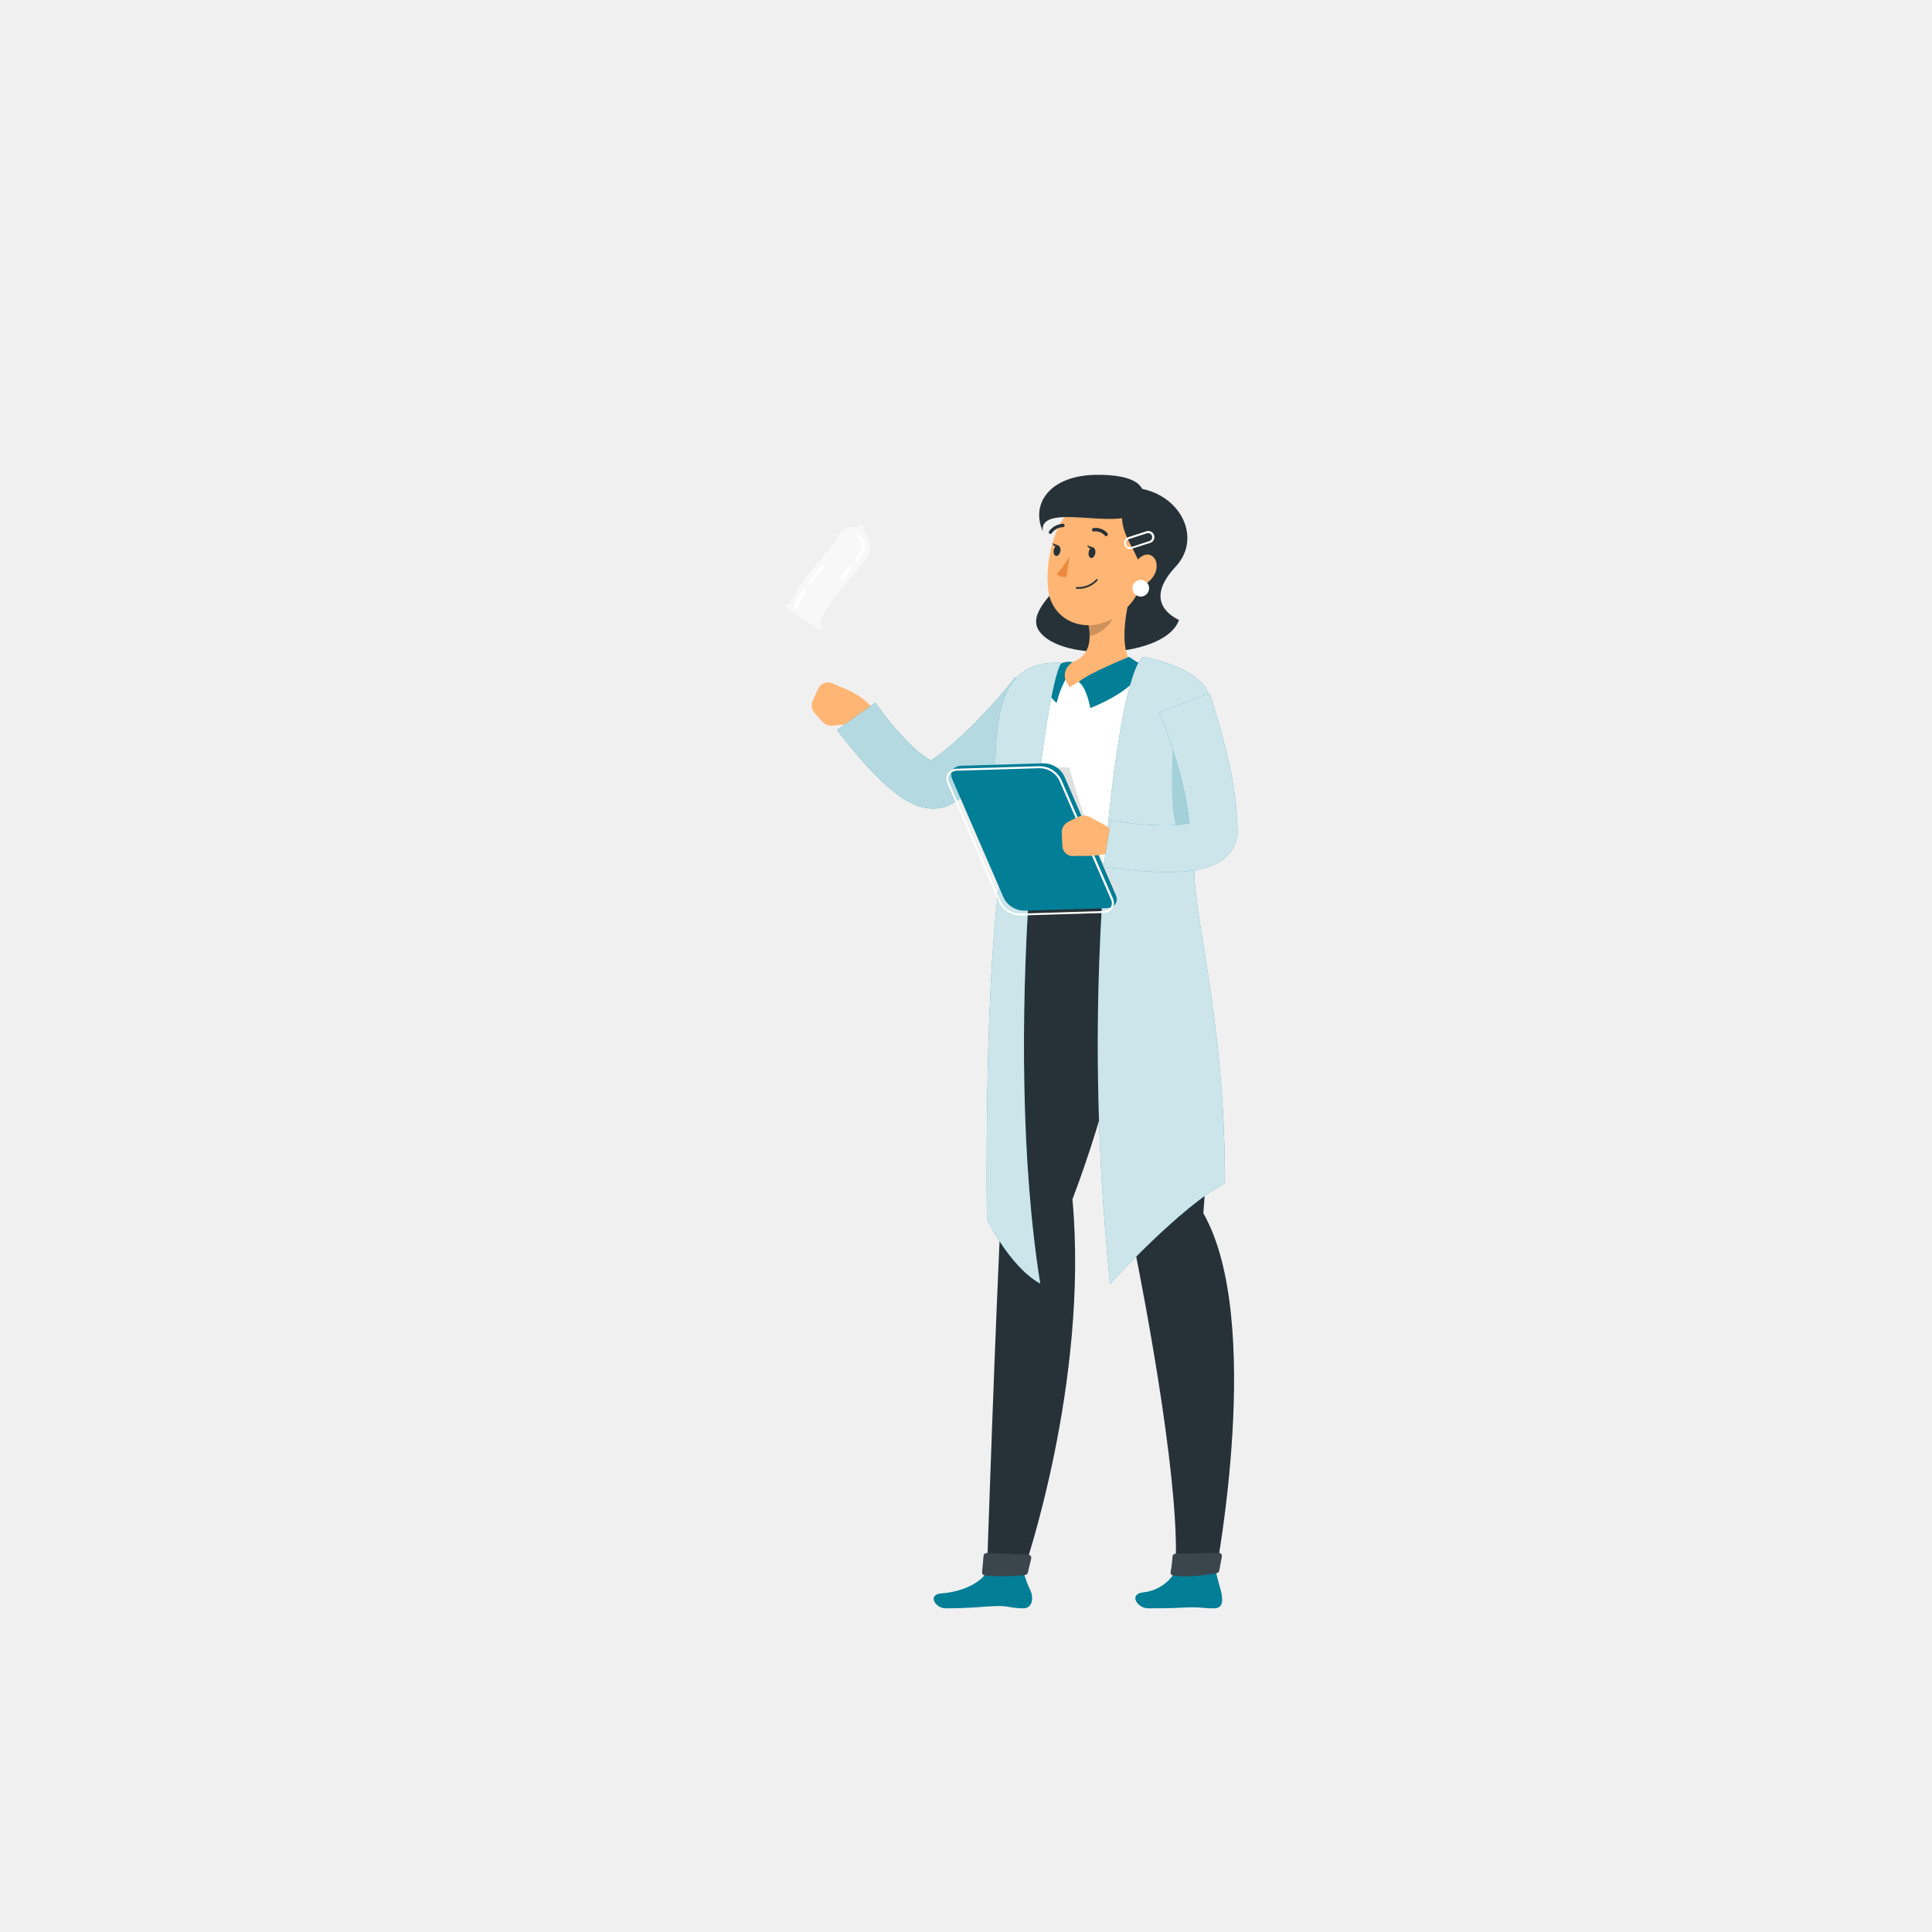
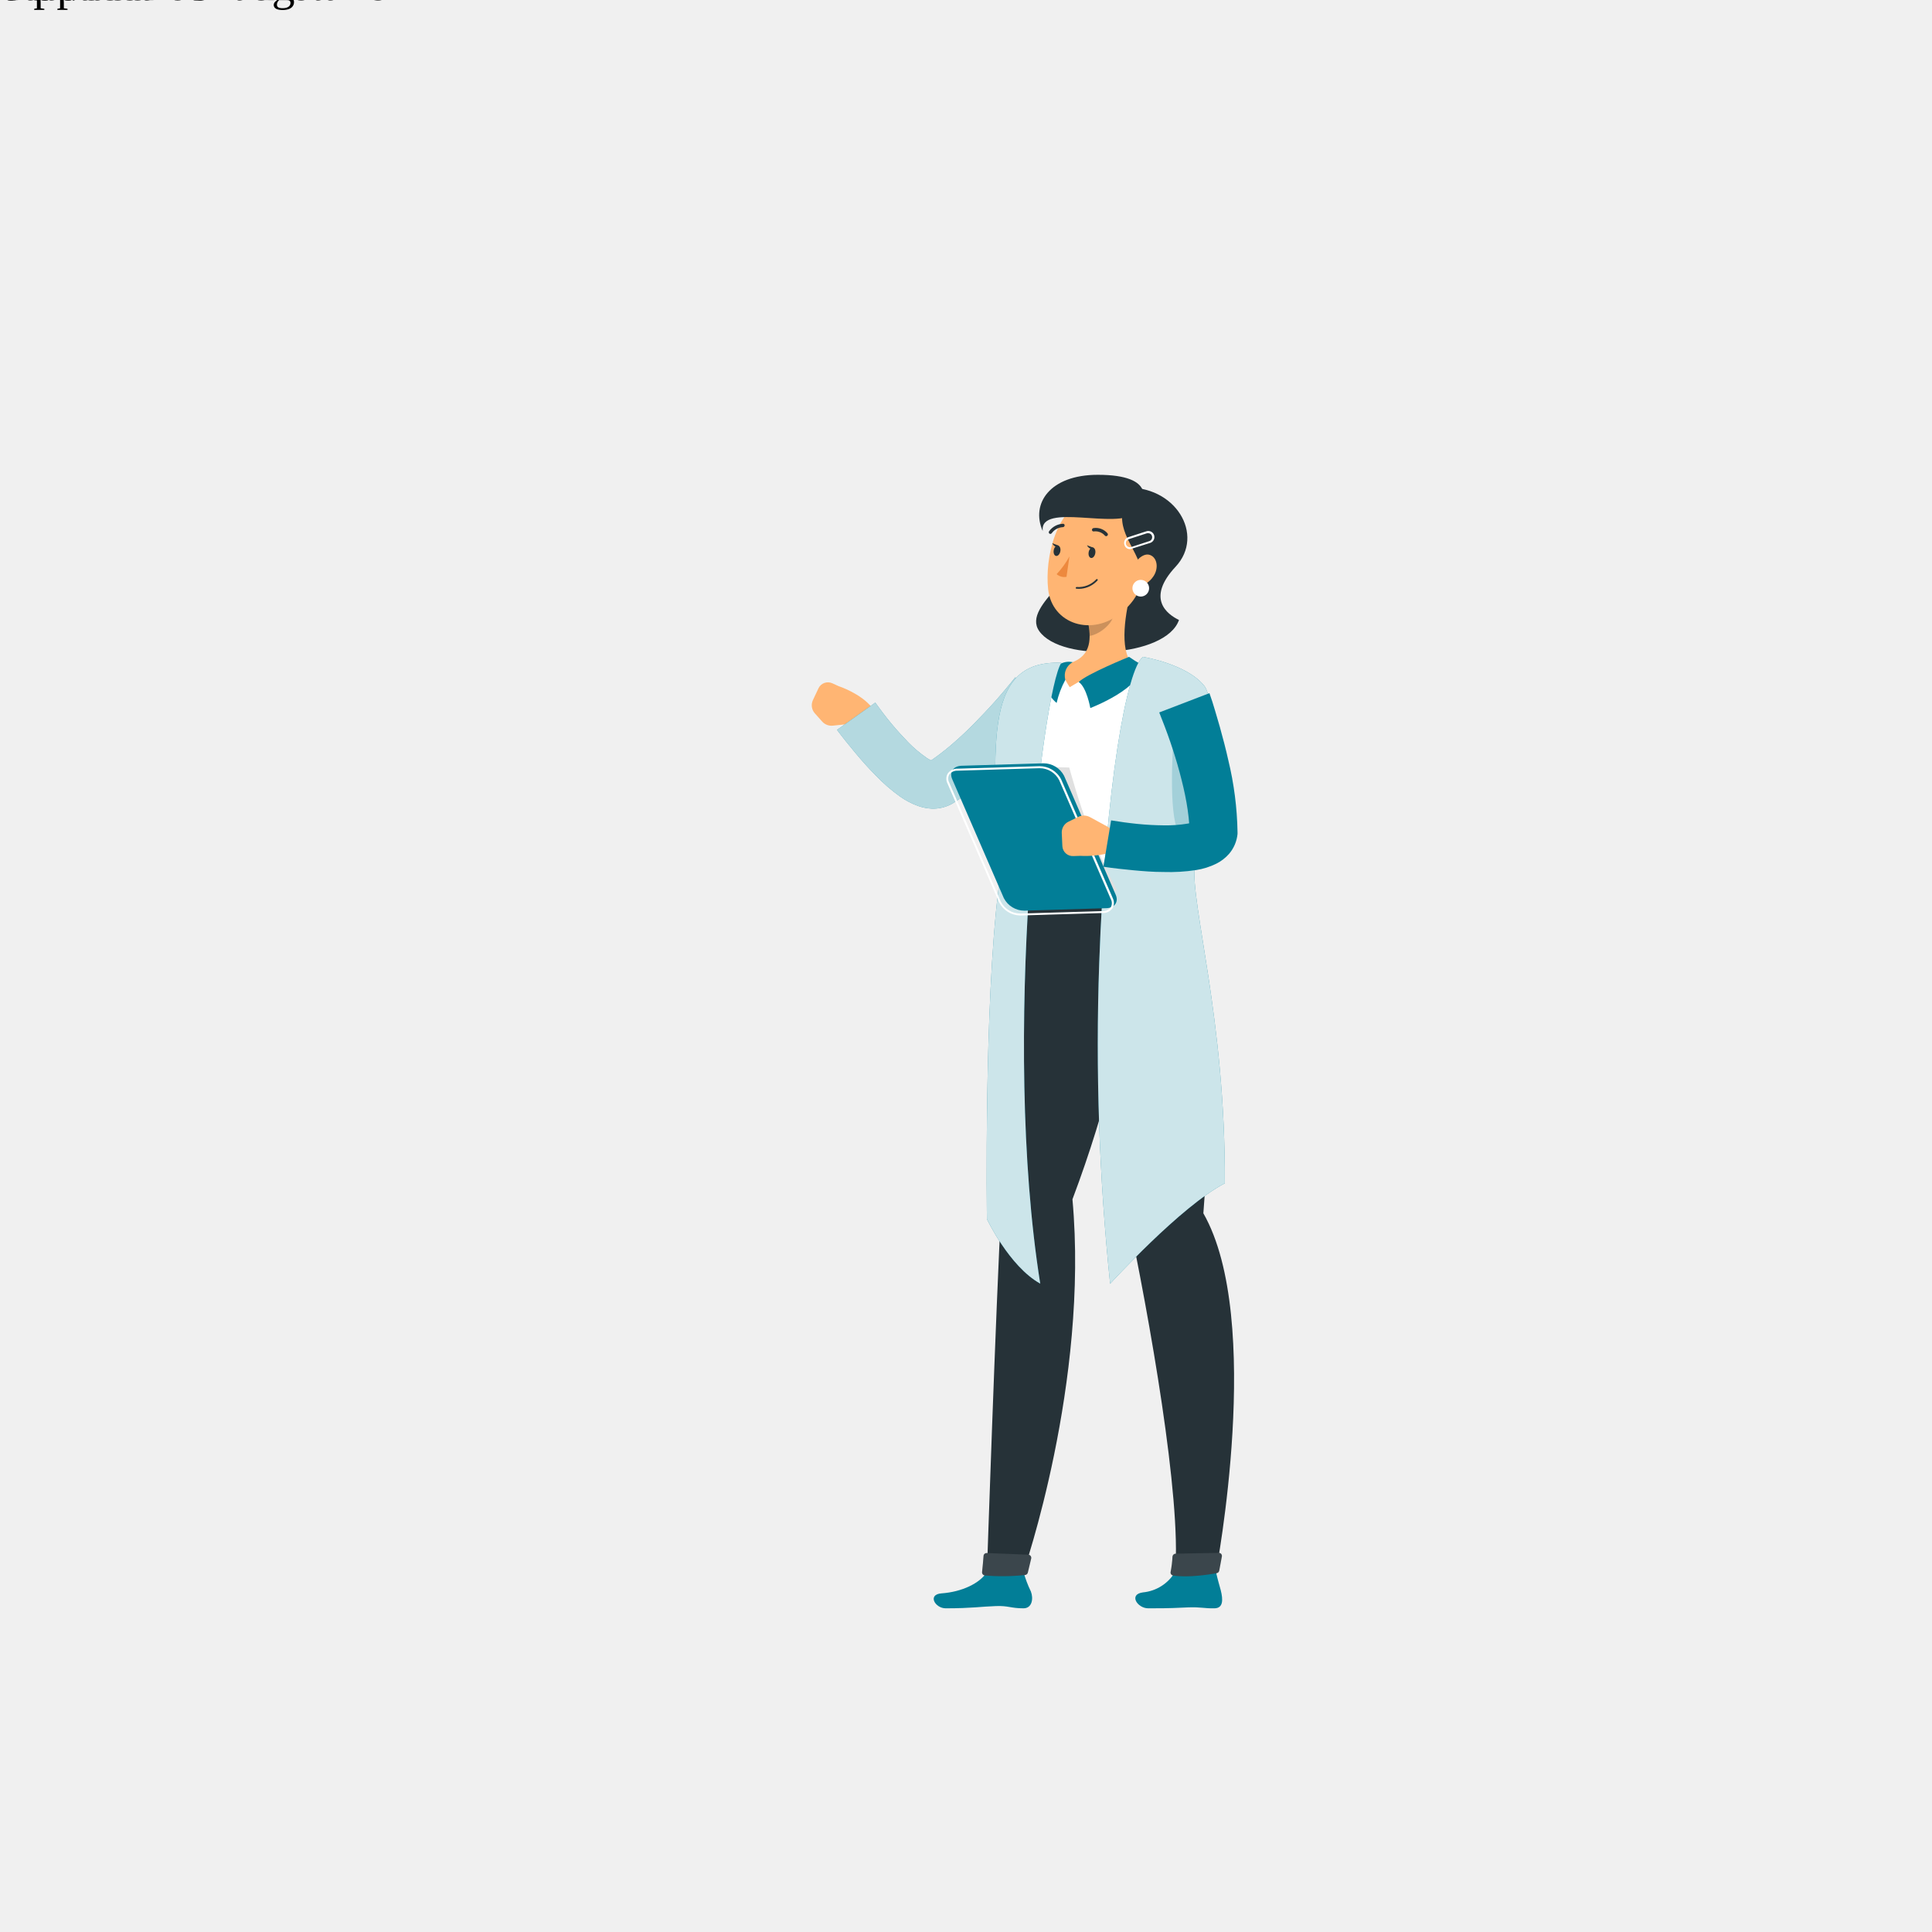
<svg xmlns="http://www.w3.org/2000/svg" viewBox="0 0 500 500">
  <g id="freepik--Character--inject-4">
    <path d="M290.93,126.21c13.24-.74,21,12.21,13.32,20.45s-2.22,12.29.87,13.79c-3.38,9.74-30.44,11.08-36.18,2.86-4.82-6.9,14-15.78,9.46-23.31S280.63,126,290.93,126.21Z" style="fill:#263238" />
    <path d="M210.9,184.63l1.86,2.09a3.25,3.25,0,0,0,2.78,1.08l4.89-.52a6.09,6.09,0,0,0,4.66-3.07l.59-1.06c-2.84-3.68-8.63-5.57-8.63-5.57l-1.59-.72a2.71,2.71,0,0,0-3.64,1.27l-1.47,3.13A3.12,3.12,0,0,0,210.9,184.63Z" style="fill:#ffb573" />
    <path d="M273.44,184.15c-1.07,1.2-2,2.24-3.07,3.33s-2.05,2.12-3.09,3.17c-2.09,2.09-4.2,4.16-6.4,6.16a93.73,93.73,0,0,1-14.55,11.25l-.05,0a4,4,0,0,1-.4.22,10.14,10.14,0,0,1-4.68,1,12.36,12.36,0,0,1-3.57-.69,19.49,19.49,0,0,1-4.67-2.43,45,45,0,0,1-6.35-5.51c-1.86-1.88-3.57-3.8-5.2-5.76s-3.19-3.87-4.79-6l9.9-7.05c1.24,1.74,2.69,3.65,4.12,5.38s3,3.43,4.51,5a33.12,33.12,0,0,0,4.64,3.9,7.79,7.79,0,0,0,1.74.9c.15.05.18,0,0,0a2.37,2.37,0,0,0-1.17.26l-.45.24a62.3,62.3,0,0,0,6.12-4.6c2-1.7,4-3.55,5.89-5.47s3.79-3.91,5.61-5.95c.9-1,1.8-2.06,2.68-3.11s1.77-2.13,2.53-3.1Z" style="fill:#027E97" />
    <path d="M273.44,184.15c-1.07,1.2-2,2.24-3.07,3.33s-2.05,2.12-3.09,3.17c-2.09,2.09-4.2,4.16-6.4,6.16a93.73,93.73,0,0,1-14.55,11.25l-.05,0a4,4,0,0,1-.4.22,10.14,10.14,0,0,1-4.68,1,12.36,12.36,0,0,1-3.57-.69,19.49,19.49,0,0,1-4.67-2.43,45,45,0,0,1-6.35-5.51c-1.86-1.88-3.57-3.8-5.2-5.76s-3.19-3.87-4.79-6l9.9-7.05c1.24,1.74,2.69,3.65,4.12,5.38s3,3.43,4.51,5a33.12,33.12,0,0,0,4.64,3.9,7.79,7.79,0,0,0,1.74.9c.15.05.18,0,0,0a2.37,2.37,0,0,0-1.17.26l-.45.24a62.3,62.3,0,0,0,6.12-4.6c2-1.7,4-3.55,5.89-5.47s3.79-3.91,5.61-5.95c.9-1,1.8-2.06,2.68-3.11s1.77-2.13,2.53-3.1Z" style="fill:#fff;opacity:0.7" />
    <path d="M297.14,416.23c7,0,6.46-.11,10.37-.24,3.35-.12,4.14.3,6.82.24,2.25-.05,2.22-2.2,1.6-4.67-.32-1.24-.81-2.76-1.24-4.77H304.13a10.86,10.86,0,0,1-8.35,5.32C292,412.61,294.37,416.23,297.14,416.23Z" style="fill:#027E97" />
    <path d="M244.73,416.23c6.83,0,9.13-.45,13-.58,3.3-.12,3.81.58,7.15.58,2.21,0,2.63-2.49,1.91-4.36a28.7,28.7,0,0,1-1.91-5.08h-9.43c-1.84,3-6.57,5.2-11.77,5.57C239.93,412.63,242,416.23,244.73,416.23Z" style="fill:#027E97" />
    <path d="M261.43,230s-3.66,49.16-2.21,80.38c-1.56,29.31-3.8,96.43-3.8,96.43.16,1.5,8.05.9,9.43,0,0,0,17-48.89,12.7-96.43C296.23,260.78,294.14,230,294.14,230Z" style="fill:#263238" />
    <path d="M271.24,230s14.51,55.49,20.27,82.74c6.06,28.61,14.24,75.06,12.62,94.07,1.6.95,7.33,1,10.56,0,0,0,12.47-65.26-3.26-92.81,5.5-67.79-12.47-84-12.47-84Z" style="fill:#263238" />
    <path d="M303.44,402.83a28.59,28.59,0,0,1-.47,3.91.78.78,0,0,0,.65,1c3.85.62,9.47-.28,11.25-.6a.82.82,0,0,0,.67-.67l.68-3.65a.79.79,0,0,0-.8-.94l-11.17.21A.83.83,0,0,0,303.44,402.83Z" style="fill:#263238" />
    <path d="M303.44,402.83a28.59,28.59,0,0,1-.47,3.91.78.78,0,0,0,.65,1c3.85.62,9.47-.28,11.25-.6a.82.82,0,0,0,.67-.67l.68-3.65a.79.79,0,0,0-.8-.94l-11.17.21A.83.83,0,0,0,303.44,402.83Z" style="fill:#fff;opacity:0.1" />
    <path d="M254.54,402.66c-.08,1-.22,2.83-.38,4.17a.81.81,0,0,0,.7.9,56,56,0,0,0,10.41-.12A.81.81,0,0,0,266,407l.87-3.65a.82.82,0,0,0-.76-1l-10.71-.42A.79.79,0,0,0,254.54,402.66Z" style="fill:#263238" />
    <path d="M254.54,402.66c-.08,1-.22,2.83-.38,4.17a.81.81,0,0,0,.7.9,56,56,0,0,0,10.41-.12A.81.81,0,0,0,266,407l.87-3.65a.82.82,0,0,0-.76-1l-10.71-.42A.79.79,0,0,0,254.54,402.66Z" style="fill:#fff;opacity:0.1" />
    <path d="M259.31,185.79a167.31,167.31,0,0,0,.24,17.17c.29,7.46.8,14.79,1.88,27H299c-.75-10.58.48-22.62,7.22-46.41a8.76,8.76,0,0,0-7.49-11.38c-1.49-.15-3.06-.27-4.68-.35a118.08,118.08,0,0,0-17,0c-1.86.17-3.77.4-5.61.65A14.12,14.12,0,0,0,259.31,185.79Z" style="fill:#fff" />
    <path d="M292.81,152.65c-1.48,5.48-3.3,15.53.26,19.19,0,0-5.19-.78-16.22,6-3.19-4.58-.82-6-.82-6,6.22-1.46,6.4-6,5.66-10.26Z" style="fill:#ffb573" />
    <path d="M279.17,176.5c2.07,1.38,3,6.74,3,6.74s13.72-5.19,13.22-11.25a35.16,35.16,0,0,1-3.19-2S281.29,174.41,279.17,176.5Z" style="fill:#027E97" />
    <path d="M275.72,175.92a23.5,23.5,0,0,0-2.27,6c-5.51-4.55.9-10.07.9-10.07a4.65,4.65,0,0,1,3.28-.47A3.88,3.88,0,0,0,275.72,175.92Z" style="fill:#027E97" />
    <path d="M288.28,156.29l-6.59,5.29a17.36,17.36,0,0,1,.3,3c2.36-.34,5.76-2.9,6.19-5.34A8.29,8.29,0,0,0,288.28,156.29Z" style="opacity:0.2" />
    <path d="M297.49,141.65c-1.66,8.85-2.18,12.62-7.23,16.87-7.6,6.39-18,3-19-6-.89-8.12,2-21.24,11.1-24.16A11.53,11.53,0,0,1,297.49,141.65Z" style="fill:#ffb573" />
    <path d="M291.09,130.15c-2.69,7.16,3.07,11.42,4.35,17.61C302.11,143.33,302.58,124.81,291.09,130.15Z" style="fill:#263238" />
    <path d="M292.44,142.12a1.58,1.58,0,0,1-.71-.17A1.53,1.53,0,0,1,291,141a1.57,1.57,0,0,1,.09-1.2,1.59,1.59,0,0,1,.91-.78l4.68-1.52a1.57,1.57,0,1,1,1,3h0L292.92,142A1.61,1.61,0,0,1,292.44,142.12Zm4.68-4.16a1,1,0,0,0-.33.06l-4.68,1.52a1.07,1.07,0,0,0-.69,1.34,1.08,1.08,0,0,0,.53.62,1.07,1.07,0,0,0,.82.07l4.68-1.53a1.06,1.06,0,0,0,.68-1.34,1,1,0,0,0-.53-.62A1,1,0,0,0,297.12,138Zm.41,2.32Z" style="fill:#fff" />
    <path d="M283.47,143.12c-.11.75-.58,1.33-1.06,1.29s-.78-.67-.68-1.42.59-1.33,1.07-1.29S283.58,142.37,283.47,143.12Z" style="fill:#263238" />
    <path d="M274.43,142.59c-.11.75-.59,1.33-1.07,1.29s-.78-.67-.67-1.42.58-1.33,1.06-1.29S274.53,141.84,274.43,142.59Z" style="fill:#263238" />
    <path d="M274,141.22l-1.69-.64S273,142.05,274,141.22Z" style="fill:#263238" />
    <path d="M276.77,144a22.25,22.25,0,0,1-3.31,4.59,3,3,0,0,0,2.55.69Z" style="fill:#ed893e" />
    <path d="M279.83,152.36a7.37,7.37,0,0,1-1.25,0,.2.2,0,0,1-.18-.24.24.24,0,0,1,.25-.2,6.28,6.28,0,0,0,5.07-2,.21.21,0,0,1,.31,0,.22.22,0,0,1,0,.31A6.66,6.66,0,0,1,279.83,152.36Z" style="fill:#263238" />
    <path d="M298.49,149.17a6.17,6.17,0,0,1-4.21,2.7c-2.12.24-2.66-2.23-1.63-4.46.93-2,3.14-4.55,5.06-3.75S299.82,147.27,298.49,149.17Z" style="fill:#ffb573" />
    <path d="M297.39,152.23a2.16,2.16,0,1,1-2.16-2.16A2.16,2.16,0,0,1,297.39,152.23Z" style="fill:#fff" />
    <path d="M286.26,138.77a.41.41,0,0,1-.3-.14,3.27,3.27,0,0,0-2.87-1.1.41.41,0,0,1-.49-.34.48.48,0,0,1,.38-.52,4,4,0,0,1,3.64,1.35.44.44,0,0,1-.05.62A.53.53,0,0,1,286.26,138.77Z" style="fill:#263238" />
    <path d="M271.89,138.17a.43.43,0,0,1-.31-.08.44.44,0,0,1-.06-.62,4.66,4.66,0,0,1,3.62-1.92.4.4,0,0,1,.38.46.47.47,0,0,1-.48.42,3.73,3.73,0,0,0-2.85,1.56A.5.5,0,0,1,271.89,138.17Z" style="fill:#263238" />
    <path d="M283,141.76l-1.69-.65S282,142.58,283,141.76Z" style="fill:#263238" />
    <path d="M295.82,170c-4.17,2.86-9.75,33.62-11.35,79.38a600,600,0,0,0,2.83,82.86s18.27-20.08,29.68-26c.22-42.7-8.87-71.87-7.82-82.65s7-40.59,2.43-46.19S295.82,170,295.82,170Z" style="fill:#027E97" />
    <path d="M295.82,170c-4.17,2.86-9.75,33.62-11.35,79.38a600,600,0,0,0,2.83,82.86s18.27-20.08,29.68-26c.22-42.7-8.87-71.87-7.82-82.65s7-40.59,2.43-46.19S295.82,170,295.82,170Z" style="fill:#fff;opacity:0.8" />
    <path d="M274.68,171.53c-4.86,7.21-15.61,97-5.47,160.67-8-4.44-13.79-16.7-13.79-16.7s-.79-55.42,3-85.52C257.64,194.64,253.44,170.7,274.68,171.53Z" style="fill:#027E97" />
    <path d="M274.68,171.53c-4.86,7.21-15.61,97-5.47,160.67-8-4.44-13.79-16.7-13.79-16.7s-.79-55.42,3-85.52C257.64,194.64,253.44,170.7,274.68,171.53Z" style="fill:#fff;opacity:0.8" />
    <path d="M289.09,230.41a162.59,162.59,0,0,1-6.83-14.78c-3.08-7.78-5.54-17-5.54-17s-23.32-.88-27.66,1.75c2.54,9.89,13.56,33.75,13.56,33.75S280.25,233.82,289.09,230.41Z" style="fill:#e0e0e0" />
    <path d="M265.12,235.68l21.2-.64c2.13-.06,3.23-1.62,2.43-3.46l-13.37-30.81a6,6,0,0,0-5.33-3.23l-21.2.64c-2.13.06-3.22,1.62-2.42,3.46l13.37,30.81A6,6,0,0,0,265.12,235.68Z" style="fill:#027E97" />
    <path d="M264,236.93a6.28,6.28,0,0,1-5.42-3.38L245.2,202.74a2.66,2.66,0,0,1,.08-2.55,3,3,0,0,1,2.57-1.26l21.19-.64a6.28,6.28,0,0,1,5.57,3.38L288,232.48a2.71,2.71,0,0,1-.08,2.56,3,3,0,0,1-2.57,1.25l-21.2.64H264Zm.13-.5v0l21.2-.64a2.55,2.55,0,0,0,2.15-1,2.19,2.19,0,0,0,0-2.09l-13.37-30.81a5.68,5.68,0,0,0-5.09-3.08l-21.2.64a2.57,2.57,0,0,0-2.16,1,2.2,2.2,0,0,0,0,2.09L259,233.35A5.71,5.71,0,0,0,264.12,236.43Z" style="fill:#fff" />
    <path d="M276.56,212.63l2.51-1.23a3.28,3.28,0,0,1,3,.06l4.32,2.35a6,6,0,0,1,3.13,4.61l.15,1.21c-4,2.32-10.1,1.86-10.1,1.86l-1.75.06a2.71,2.71,0,0,1-2.88-2.57l-.16-3.45A3.1,3.1,0,0,1,276.56,212.63Z" style="fill:#ffb573" />
    <path d="M303.77,189.09c-.84,13.74-.89,26.32,2.78,28.44C310.85,213.3,310.54,207.38,303.77,189.09Z" style="fill:#027E97;opacity:0.2" />
    <path d="M313,179.39c.54,1.54,1,2.91,1.41,4.36s.86,2.86,1.26,4.3c.8,2.88,1.57,5.77,2.22,8.71a85.09,85.09,0,0,1,2.38,18.55,3.39,3.39,0,0,1,0,.45v.06a9.25,9.25,0,0,1-2.16,5.12,10.78,10.78,0,0,1-3.31,2.57,18,18,0,0,1-5.25,1.66,45.7,45.7,0,0,1-8.47.5c-2.67,0-5.25-.21-7.81-.45s-5.05-.51-7.72-.91l2-12c2.16.36,4.56.69,6.84.92s4.6.35,6.82.37a33.92,33.92,0,0,0,6.15-.45,6.85,6.85,0,0,0,1.72-.53c.07,0-.08,0-.42.36a3.29,3.29,0,0,0-.76,1.79l0,.52a57.19,57.19,0,0,0-.83-7.57c-.45-2.6-1.09-5.24-1.79-7.86s-1.52-5.25-2.41-7.85c-.45-1.3-.91-2.6-1.4-3.88s-1-2.61-1.46-3.75Z" style="fill:#027E97" />
-     <path d="M313,179.39c.54,1.54,1,2.91,1.41,4.36s.86,2.86,1.26,4.3c.8,2.88,1.57,5.77,2.22,8.71a85.09,85.09,0,0,1,2.38,18.55,3.39,3.39,0,0,1,0,.45v.06a9.25,9.25,0,0,1-2.16,5.12,10.78,10.78,0,0,1-3.31,2.57,18,18,0,0,1-5.25,1.66,45.7,45.7,0,0,1-8.47.5c-2.67,0-5.25-.21-7.81-.45s-5.05-.51-7.72-.91l2-12c2.16.36,4.56.69,6.84.92s4.6.35,6.82.37a33.92,33.92,0,0,0,6.15-.45,6.85,6.85,0,0,0,1.72-.53c.07,0-.08,0-.42.36a3.29,3.29,0,0,0-.76,1.79l0,.52a57.19,57.19,0,0,0-.83-7.57c-.45-2.6-1.09-5.24-1.79-7.86s-1.52-5.25-2.41-7.85c-.45-1.3-.91-2.6-1.4-3.88s-1-2.61-1.46-3.75Z" style="fill:#fff;opacity:0.8" />
    <path d="M293.79,132.71c-4.51,4.51-24.74-2.8-23.94,4.7-3.12-7,1.79-14.53,14.26-14.53C299.37,122.88,296.53,130,293.79,132.71Z" style="fill:#263238" />
-     <path d="M212.42,161.51l-.29-.19c2.58-6.93,8.81-11.49,12.5-17.7,1.19-2,.39-4.73-1.34-6.27l.18-.38a.77.77,0,0,0-.36-1h0a.77.77,0,0,0-1,.37l-.1.2c-1.91-.76-3.91.17-5.07,2.09-3.69,6.21-9.92,10.77-12.5,17.7h0a.74.74,0,0,0-1,.22.73.73,0,0,0,.22,1l8,5.21a.74.74,0,1,0,.81-1.23Z" style="fill:#fff;opacity:0.5" />
-     <path d="M209.84,151a.5.5,0,0,1-.3-.11.49.49,0,0,1-.09-.7c1-1.23,2-2.47,3-3.67a.5.5,0,1,1,.75.66c-1,1.18-2.06,2.41-3,3.63A.53.53,0,0,1,209.84,151Z" style="fill:#fff" />
-     <path d="M206.08,157.43a.33.33,0,0,1-.17,0,.49.49,0,0,1-.3-.64,21.28,21.28,0,0,1,2.06-4.06.5.5,0,0,1,.85.54,20.21,20.21,0,0,0-2,3.87A.52.52,0,0,1,206.08,157.43Z" style="fill:#fff" />
-     <path d="M217.88,150a.51.51,0,0,1-.32-.12.49.49,0,0,1-.06-.7c.7-.81,1.36-1.59,2-2.37a.49.49,0,0,1,.7-.07.5.5,0,0,1,.07.7c-.65.79-1.32,1.58-2,2.38A.5.5,0,0,1,217.88,150Z" style="fill:#fff" />
-     <path d="M221.69,145.34a.52.52,0,0,1-.29-.09.51.51,0,0,1-.11-.7c.52-.73,1-1.42,1.39-2.11a3,3,0,0,0-.9-3.39.5.5,0,1,1,.66-.74,3.93,3.93,0,0,1,1.1,4.65c-.43.71-.9,1.42-1.44,2.18A.51.51,0,0,1,221.69,145.34Z" style="fill:#fff" />
+     <rect />
+     <text>Appointment Details</text>
+     <text>Service</text>
+     <text>date-icon-time</text>
+     <text>Dental Booking</text>
  </g>
</svg>
